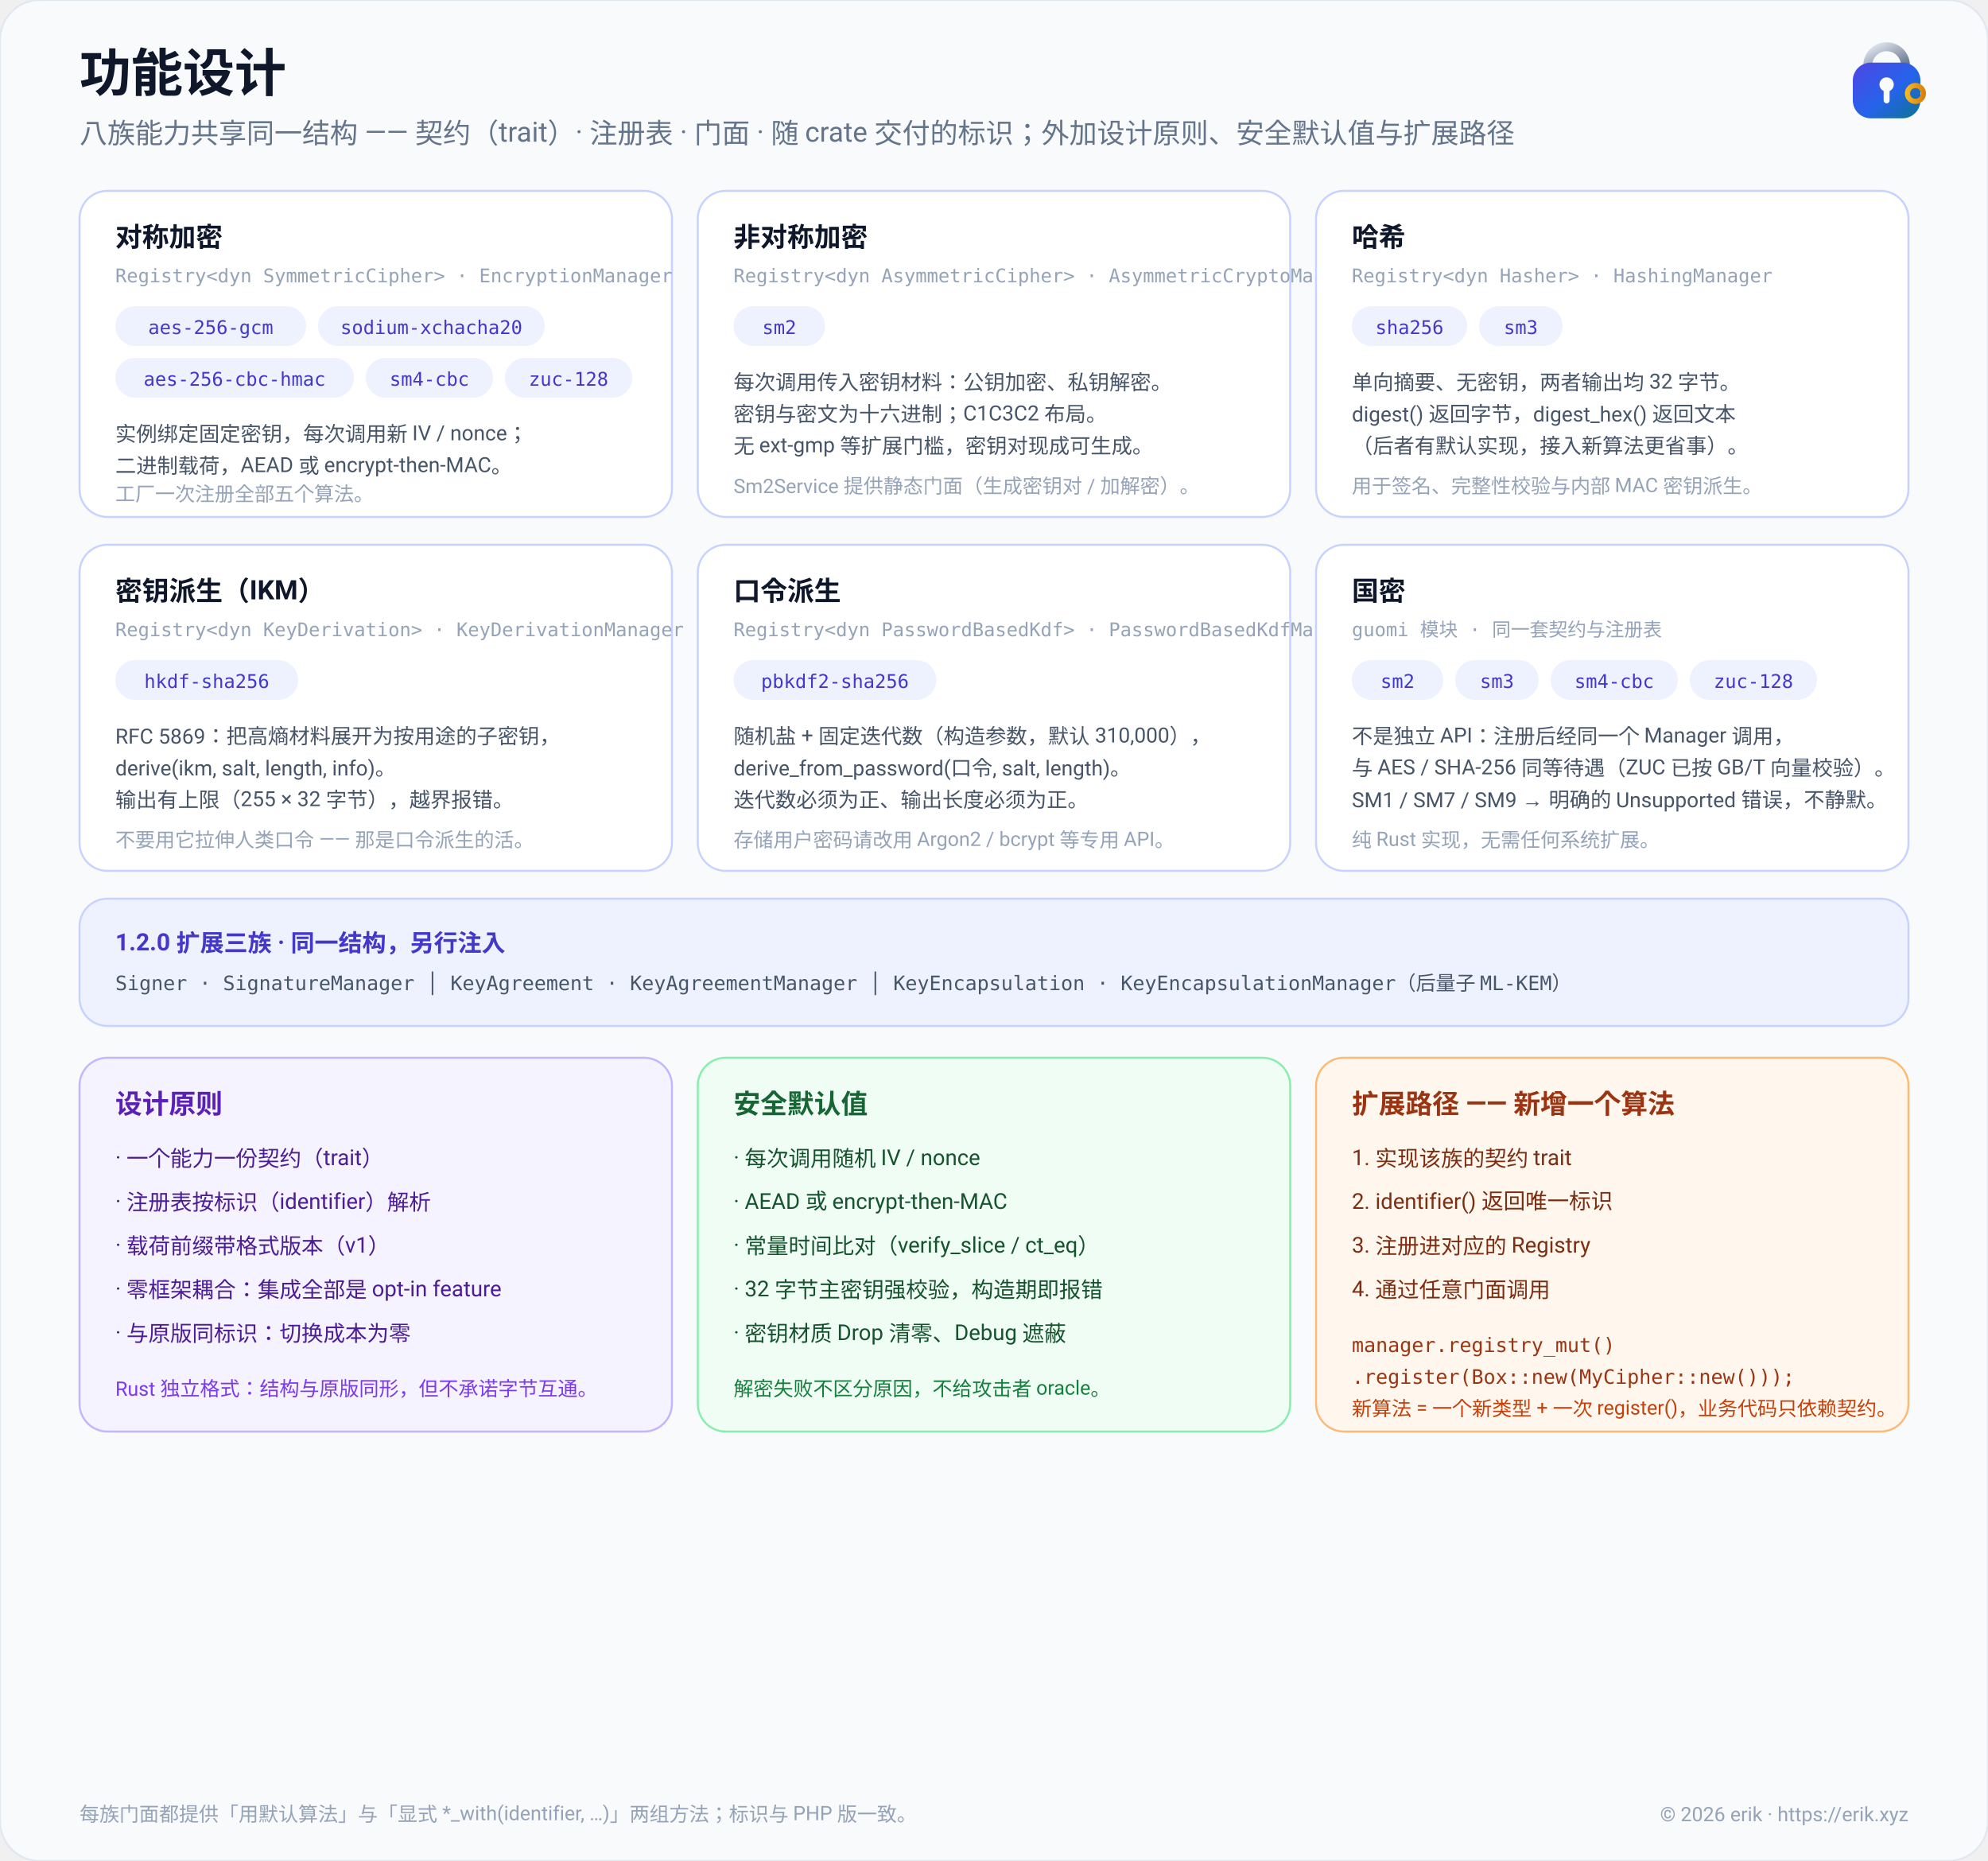
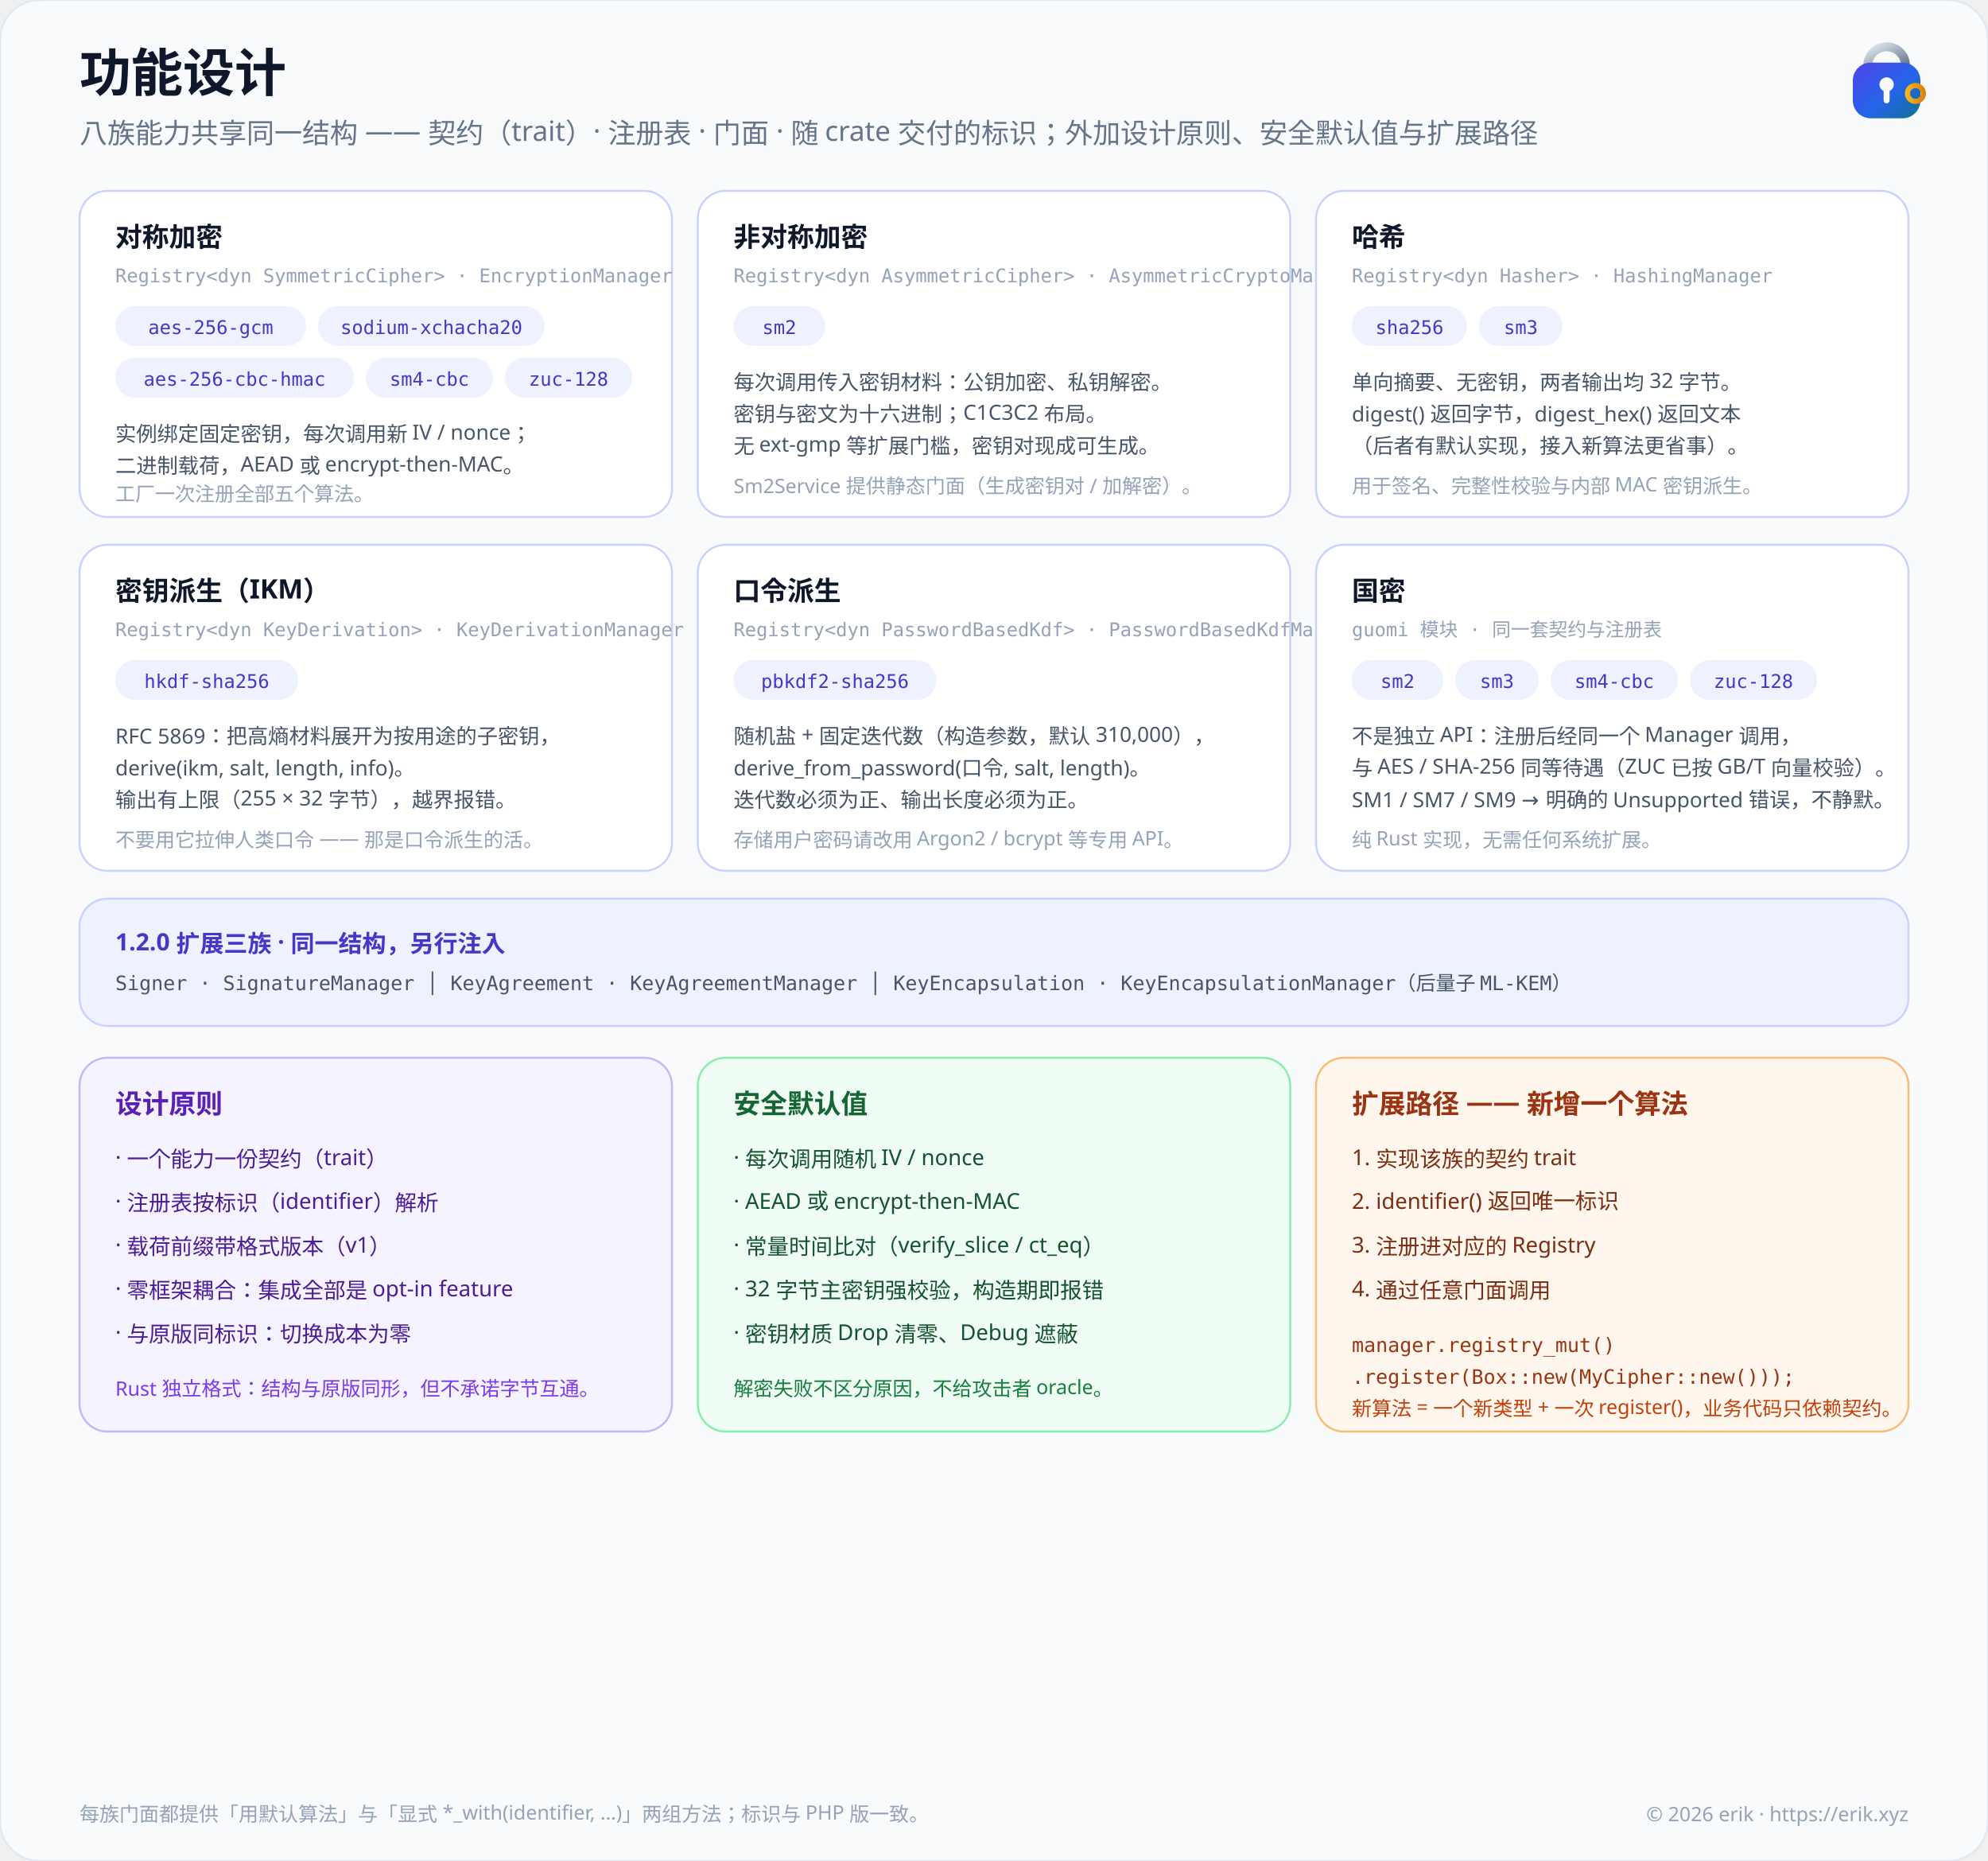
- <svg xmlns="http://www.w3.org/2000/svg" viewBox="0 0 1000 936" width="1000" height="936" role="img" aria-labelledby="fdTitle fdDesc" font-family="ui-sans-serif, -apple-system, 'Segoe UI', Roboto, 'Helvetica Neue', Arial, sans-serif">
+ <svg xmlns="http://www.w3.org/2000/svg" viewBox="0 0 1000 936" width="1000" height="936" role="img" aria-labelledby="fdTitle fdDesc" font-family="system-ui, sans-serif">
  <rect x="0" y="0" width="1000" height="936" rx="20" fill="#F8FAFC" stroke="#E2E8F0" />
  <g transform="translate(932, 16)">
    <defs>
      <linearGradient id="lockyBody" x1="0" y1="0" x2="1" y2="1">
        <stop offset="0" stop-color="#4F46E5" />
        <stop offset="0.55" stop-color="#2563EB" />
        <stop offset="1" stop-color="#0E7490" />
      </linearGradient>
      <linearGradient id="lockyShackle" x1="0" y1="0" x2="1" y2="1">
        <stop offset="0" stop-color="#E2E8F0" />
        <stop offset="1" stop-color="#64748B" />
      </linearGradient>
      <linearGradient id="lockyKey" x1="0" y1="0" x2="1" y2="1">
        <stop offset="0" stop-color="#FBBF24" />
        <stop offset="1" stop-color="#D97706" />
      </linearGradient>
    </defs>
    <path d="M7.5 17 A9.5 9.5 0 0 1 26.5 17" fill="none" stroke="url(#lockyShackle)" stroke-width="4.5" stroke-linecap="round" />
    <rect x="0" y="15.5" width="34" height="28" rx="9" fill="url(#lockyBody)" />
    <circle cx="17" cy="26.5" r="3.6" fill="#F8FAFC" />
    <rect x="15.5" y="28.5" width="3" height="7.5" rx="1.5" fill="#F8FAFC" />
    <g transform="translate(31.5 31) rotate(-42)">
      <circle cx="0" cy="0" r="4" fill="none" stroke="url(#lockyKey)" stroke-width="2.6" />
      <line x1="0" y1="4" x2="0" y2="13.5" stroke="url(#lockyKey)" stroke-width="2.6" stroke-linecap="round" />
      <line x1="0" y1="9.5" x2="3.6" y2="9.5" stroke="url(#lockyKey)" stroke-width="2.6" stroke-linecap="round" />
    </g>
  </g>
  <text x="40" y="46" font-size="26" font-weight="700" fill="#0F172A">功能设计</text>
  <text x="40" y="72" font-size="14" fill="#64748B">八族能力共享同一结构 —— 契约（trait）· 注册表 · 门面 · 随 crate 交付的标识；外加设计原则、安全默认值与扩展路径</text>
  <rect x="40" y="96" width="298" height="164" rx="14" fill="#FFFFFF" stroke="#C7D2FE" />
  <text x="58" y="124" font-size="13.5" font-weight="700" fill="#0F172A">对称加密</text>
-   <text x="58" y="142" font-size="9.5" fill="#94A3B8" font-family="ui-monospace, SFMono-Regular, Menlo, Consolas, monospace">Registry&lt;dyn SymmetricCipher&gt; · EncryptionManager</text>
-   <g font-size="9.5" font-family="ui-monospace, SFMono-Regular, Menlo, Consolas, monospace">
+   <text x="58" y="142" font-size="9.5" fill="#94A3B8" font-family="ui-monospace, monospace">Registry&lt;dyn SymmetricCipher&gt; · EncryptionManager</text>
+   <g font-size="9.5" font-family="ui-monospace, monospace">
    <rect x="58" y="154" width="96" height="20" rx="10" fill="#EEF2FF" />
    <text x="106" y="168" fill="#4338CA" text-anchor="middle">aes-256-gcm</text>
    <rect x="160" y="154" width="114" height="20" rx="10" fill="#EEF2FF" />
    <text x="217" y="168" fill="#4338CA" text-anchor="middle">sodium-xchacha20</text>
    <rect x="58" y="180" width="120" height="20" rx="10" fill="#EEF2FF" />
    <text x="118" y="194" fill="#4338CA" text-anchor="middle">aes-256-cbc-hmac</text>
    <rect x="184" y="180" width="64" height="20" rx="10" fill="#EEF2FF" />
    <text x="216" y="194" fill="#4338CA" text-anchor="middle">sm4-cbc</text>
    <rect x="254" y="180" width="64" height="20" rx="10" fill="#EEF2FF" />
    <text x="286" y="194" fill="#4338CA" text-anchor="middle">zuc-128</text>
  </g>
  <text x="58" y="222" font-size="10.5" fill="#475569">实例绑定固定密钥，每次调用新 IV / nonce；</text>
  <text x="58" y="238" font-size="10.5" fill="#475569">二进制载荷，AEAD 或 encrypt-then-MAC。</text>
  <text x="58" y="252" font-size="10" fill="#94A3B8">工厂一次注册全部五个算法。</text>
  <rect x="351" y="96" width="298" height="164" rx="14" fill="#FFFFFF" stroke="#C7D2FE" />
  <text x="369" y="124" font-size="13.5" font-weight="700" fill="#0F172A">非对称加密</text>
-   <text x="369" y="142" font-size="9.5" fill="#94A3B8" font-family="ui-monospace, SFMono-Regular, Menlo, Consolas, monospace">Registry&lt;dyn AsymmetricCipher&gt; · AsymmetricCryptoManager</text>
-   <g font-size="9.5" font-family="ui-monospace, SFMono-Regular, Menlo, Consolas, monospace">
+   <text x="369" y="142" font-size="9.5" fill="#94A3B8" font-family="ui-monospace, monospace">Registry&lt;dyn AsymmetricCipher&gt; · AsymmetricCryptoManager</text>
+   <g font-size="9.5" font-family="ui-monospace, monospace">
    <rect x="369" y="154" width="46" height="20" rx="10" fill="#EEF2FF" />
    <text x="392" y="168" fill="#4338CA" text-anchor="middle">sm2</text>
  </g>
  <text x="369" y="196" font-size="10.5" fill="#475569">每次调用传入密钥材料：公钥加密、私钥解密。</text>
  <text x="369" y="212" font-size="10.5" fill="#475569">密钥与密文为十六进制；C1C3C2 布局。</text>
  <text x="369" y="228" font-size="10.5" fill="#475569">无 ext-gmp 等扩展门槛，密钥对现成可生成。</text>
  <text x="369" y="248" font-size="10" fill="#94A3B8">Sm2Service 提供静态门面（生成密钥对 / 加解密）。</text>
  <rect x="662" y="96" width="298" height="164" rx="14" fill="#FFFFFF" stroke="#C7D2FE" />
  <text x="680" y="124" font-size="13.5" font-weight="700" fill="#0F172A">哈希</text>
-   <text x="680" y="142" font-size="9.5" fill="#94A3B8" font-family="ui-monospace, SFMono-Regular, Menlo, Consolas, monospace">Registry&lt;dyn Hasher&gt; · HashingManager</text>
-   <g font-size="9.5" font-family="ui-monospace, SFMono-Regular, Menlo, Consolas, monospace">
+   <text x="680" y="142" font-size="9.5" fill="#94A3B8" font-family="ui-monospace, monospace">Registry&lt;dyn Hasher&gt; · HashingManager</text>
+   <g font-size="9.5" font-family="ui-monospace, monospace">
    <rect x="680" y="154" width="58" height="20" rx="10" fill="#EEF2FF" />
    <text x="709" y="168" fill="#4338CA" text-anchor="middle">sha256</text>
    <rect x="744" y="154" width="42" height="20" rx="10" fill="#EEF2FF" />
    <text x="765" y="168" fill="#4338CA" text-anchor="middle">sm3</text>
  </g>
  <text x="680" y="196" font-size="10.5" fill="#475569">单向摘要、无密钥，两者输出均 32 字节。</text>
  <text x="680" y="212" font-size="10.5" fill="#475569">digest() 返回字节，digest_hex() 返回文本</text>
  <text x="680" y="228" font-size="10.5" fill="#475569">（后者有默认实现，接入新算法更省事）。</text>
  <text x="680" y="248" font-size="10" fill="#94A3B8">用于签名、完整性校验与内部 MAC 密钥派生。</text>
  <rect x="40" y="274" width="298" height="164" rx="14" fill="#FFFFFF" stroke="#C7D2FE" />
  <text x="58" y="302" font-size="13.5" font-weight="700" fill="#0F172A">密钥派生（IKM）</text>
-   <text x="58" y="320" font-size="9.5" fill="#94A3B8" font-family="ui-monospace, SFMono-Regular, Menlo, Consolas, monospace">Registry&lt;dyn KeyDerivation&gt; · KeyDerivationManager</text>
-   <g font-size="9.5" font-family="ui-monospace, SFMono-Regular, Menlo, Consolas, monospace">
+   <text x="58" y="320" font-size="9.5" fill="#94A3B8" font-family="ui-monospace, monospace">Registry&lt;dyn KeyDerivation&gt; · KeyDerivationManager</text>
+   <g font-size="9.5" font-family="ui-monospace, monospace">
    <rect x="58" y="332" width="92" height="20" rx="10" fill="#EEF2FF" />
    <text x="104" y="346" fill="#4338CA" text-anchor="middle">hkdf-sha256</text>
  </g>
  <text x="58" y="374" font-size="10.5" fill="#475569">RFC 5869：把高熵材料展开为按用途的子密钥，</text>
  <text x="58" y="390" font-size="10.5" fill="#475569">derive(ikm, salt, length, info)。</text>
  <text x="58" y="406" font-size="10.5" fill="#475569">输出有上限（255 × 32 字节），越界报错。</text>
  <text x="58" y="426" font-size="10" fill="#94A3B8">不要用它拉伸人类口令 —— 那是口令派生的活。</text>
  <rect x="351" y="274" width="298" height="164" rx="14" fill="#FFFFFF" stroke="#C7D2FE" />
  <text x="369" y="302" font-size="13.5" font-weight="700" fill="#0F172A">口令派生</text>
-   <text x="369" y="320" font-size="9.5" fill="#94A3B8" font-family="ui-monospace, SFMono-Regular, Menlo, Consolas, monospace">Registry&lt;dyn PasswordBasedKdf&gt; · PasswordBasedKdfManager</text>
-   <g font-size="9.5" font-family="ui-monospace, SFMono-Regular, Menlo, Consolas, monospace">
+   <text x="369" y="320" font-size="9.5" fill="#94A3B8" font-family="ui-monospace, monospace">Registry&lt;dyn PasswordBasedKdf&gt; · PasswordBasedKdfManager</text>
+   <g font-size="9.5" font-family="ui-monospace, monospace">
    <rect x="369" y="332" width="102" height="20" rx="10" fill="#EEF2FF" />
    <text x="420" y="346" fill="#4338CA" text-anchor="middle">pbkdf2-sha256</text>
  </g>
  <text x="369" y="374" font-size="10.5" fill="#475569">随机盐 + 固定迭代数（构造参数，默认 310,000），</text>
  <text x="369" y="390" font-size="10.5" fill="#475569">derive_from_password(口令, salt, length)。</text>
  <text x="369" y="406" font-size="10.5" fill="#475569">迭代数必须为正、输出长度必须为正。</text>
  <text x="369" y="426" font-size="10" fill="#94A3B8">存储用户密码请改用 Argon2 / bcrypt 等专用 API。</text>
  <rect x="662" y="274" width="298" height="164" rx="14" fill="#FFFFFF" stroke="#C7D2FE" />
  <text x="680" y="302" font-size="13.5" font-weight="700" fill="#0F172A">国密</text>
-   <text x="680" y="320" font-size="9.5" fill="#94A3B8" font-family="ui-monospace, SFMono-Regular, Menlo, Consolas, monospace">guomi 模块 · 同一套契约与注册表</text>
-   <g font-size="9.5" font-family="ui-monospace, SFMono-Regular, Menlo, Consolas, monospace">
+   <text x="680" y="320" font-size="9.5" fill="#94A3B8" font-family="ui-monospace, monospace">guomi 模块 · 同一套契约与注册表</text>
+   <g font-size="9.5" font-family="ui-monospace, monospace">
    <rect x="680" y="332" width="46" height="20" rx="10" fill="#EEF2FF" />
    <text x="703" y="346" fill="#4338CA" text-anchor="middle">sm2</text>
    <rect x="732" y="332" width="42" height="20" rx="10" fill="#EEF2FF" />
    <text x="753" y="346" fill="#4338CA" text-anchor="middle">sm3</text>
    <rect x="780" y="332" width="64" height="20" rx="10" fill="#EEF2FF" />
    <text x="812" y="346" fill="#4338CA" text-anchor="middle">sm4-cbc</text>
    <rect x="850" y="332" width="64" height="20" rx="10" fill="#EEF2FF" />
    <text x="882" y="346" fill="#4338CA" text-anchor="middle">zuc-128</text>
  </g>
  <text x="680" y="374" font-size="10.5" fill="#475569">不是独立 API：注册后经同一个 Manager 调用，</text>
  <text x="680" y="390" font-size="10.5" fill="#475569">与 AES / SHA-256 同等待遇（ZUC 已按 GB/T 向量校验）。</text>
  <text x="680" y="406" font-size="10.5" fill="#475569">SM1 / SM7 / SM9 → 明确的 Unsupported 错误，不静默。</text>
  <text x="680" y="426" font-size="10" fill="#94A3B8">纯 Rust 实现，无需任何系统扩展。</text>
  <rect x="40" y="452" width="920" height="64" rx="14" fill="#EEF2FF" stroke="#C7D2FE" />
  <text x="58" y="478" font-size="12" font-weight="700" fill="#4338CA">1.2.0 扩展三族 · 同一结构，另行注入</text>
-   <text x="58" y="498" font-size="10" fill="#475569" font-family="ui-monospace, SFMono-Regular, Menlo, Consolas, monospace">Signer · SignatureManager │ KeyAgreement · KeyAgreementManager │ KeyEncapsulation · KeyEncapsulationManager（后量子 ML-KEM）</text>
+   <text x="58" y="498" font-size="10" fill="#475569" font-family="ui-monospace, monospace">Signer · SignatureManager │ KeyAgreement · KeyAgreementManager │ KeyEncapsulation · KeyEncapsulationManager（后量子 ML-KEM）</text>
  <rect x="40" y="532" width="298" height="188" rx="14" fill="#F5F3FF" stroke="#C4B5FD" />
  <text x="58" y="560" font-size="13.5" font-weight="700" fill="#5B21B6">设计原则</text>
  <text x="58" y="586" font-size="11" fill="#4C1D95">· 一个能力一份契约（trait）</text>
  <text x="58" y="608" font-size="11" fill="#4C1D95">· 注册表按标识（identifier）解析</text>
  <text x="58" y="630" font-size="11" fill="#4C1D95">· 载荷前缀带格式版本（v1）</text>
  <text x="58" y="652" font-size="11" fill="#4C1D95">· 零框架耦合：集成全部是 opt-in feature</text>
  <text x="58" y="674" font-size="11" fill="#4C1D95">· 与原版同标识：切换成本为零</text>
  <text x="58" y="702" font-size="10" fill="#7C3AED">Rust 独立格式：结构与原版同形，但不承诺字节互通。</text>
  <rect x="351" y="532" width="298" height="188" rx="14" fill="#F0FDF4" stroke="#86EFAC" />
  <text x="369" y="560" font-size="13.5" font-weight="700" fill="#166534">安全默认值</text>
  <text x="369" y="586" font-size="11" fill="#14532D">· 每次调用随机 IV / nonce</text>
  <text x="369" y="608" font-size="11" fill="#14532D">· AEAD 或 encrypt-then-MAC</text>
  <text x="369" y="630" font-size="11" fill="#14532D">· 常量时间比对（verify_slice / ct_eq）</text>
  <text x="369" y="652" font-size="11" fill="#14532D">· 32 字节主密钥强校验，构造期即报错</text>
  <text x="369" y="674" font-size="11" fill="#14532D">· 密钥材质 Drop 清零、Debug 遮蔽</text>
  <text x="369" y="702" font-size="10" fill="#15803D">解密失败不区分原因，不给攻击者 oracle。</text>
  <rect x="662" y="532" width="298" height="188" rx="14" fill="#FFF7ED" stroke="#FDBA74" />
  <text x="680" y="560" font-size="13.5" font-weight="700" fill="#9A3412">扩展路径 —— 新增一个算法</text>
  <text x="680" y="586" font-size="11" fill="#7C2D12">1. 实现该族的契约 trait</text>
  <text x="680" y="608" font-size="11" fill="#7C2D12">2. identifier() 返回唯一标识</text>
  <text x="680" y="630" font-size="11" fill="#7C2D12">3. 注册进对应的 Registry</text>
  <text x="680" y="652" font-size="11" fill="#7C2D12">4. 通过任意门面调用</text>
-   <text x="680" y="680" font-size="10" fill="#9A3412" font-family="ui-monospace, SFMono-Regular, Menlo, Consolas, monospace">manager.registry_mut()</text>
-   <text x="680" y="696" font-size="10" fill="#9A3412" font-family="ui-monospace, SFMono-Regular, Menlo, Consolas, monospace">    .register(Box::new(MyCipher::new()));</text>
+   <text x="680" y="680" font-size="10" fill="#9A3412" font-family="ui-monospace, monospace">manager.registry_mut()</text>
+   <text x="680" y="696" font-size="10" fill="#9A3412" font-family="ui-monospace, monospace">    .register(Box::new(MyCipher::new()));</text>
  <text x="680" y="712" font-size="10" fill="#C2410C">新算法 = 一个新类型 + 一次 register()，业务代码只依赖契约。</text>
  <text x="40" y="916" font-size="10" fill="#94A3B8">每族门面都提供「用默认算法」与「显式 *_with(identifier, …)」两组方法；标识与 PHP 版一致。</text>
  <text x="960" y="916" font-size="10" fill="#94A3B8" text-anchor="end">© 2026 erik · https://erik.xyz</text>
</svg>
